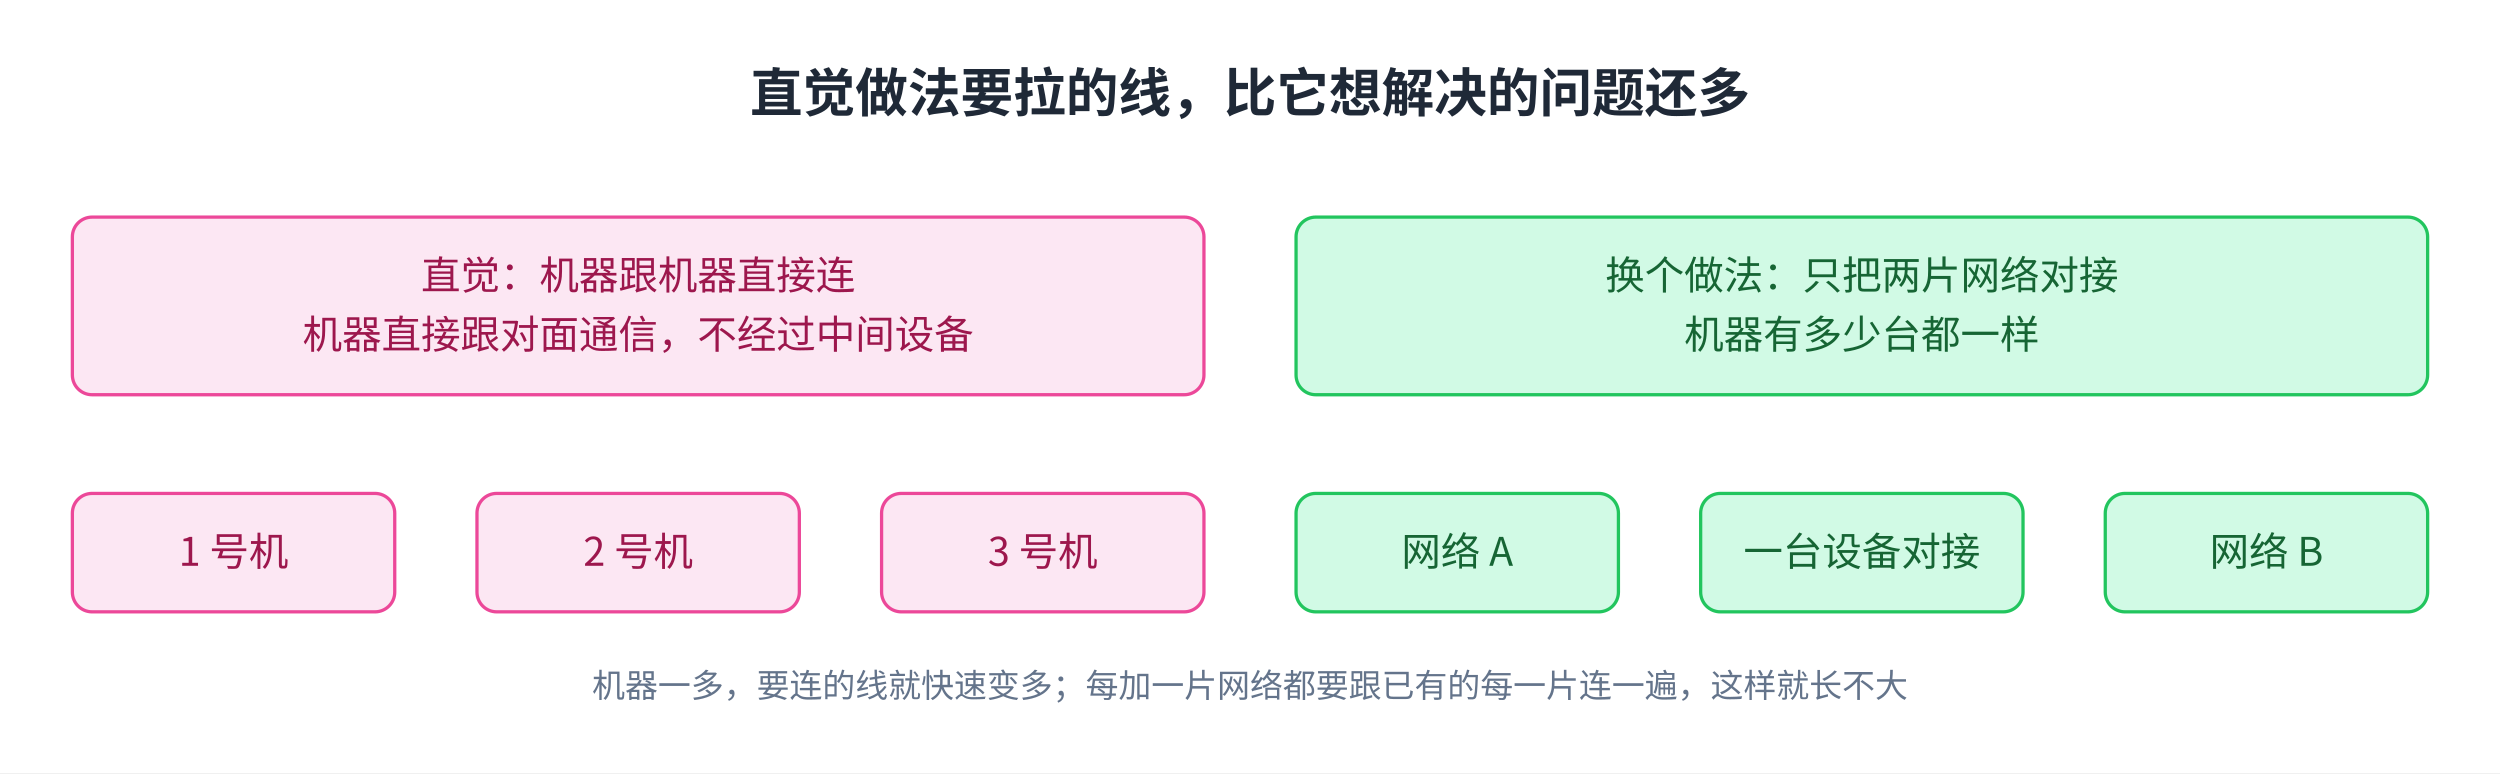
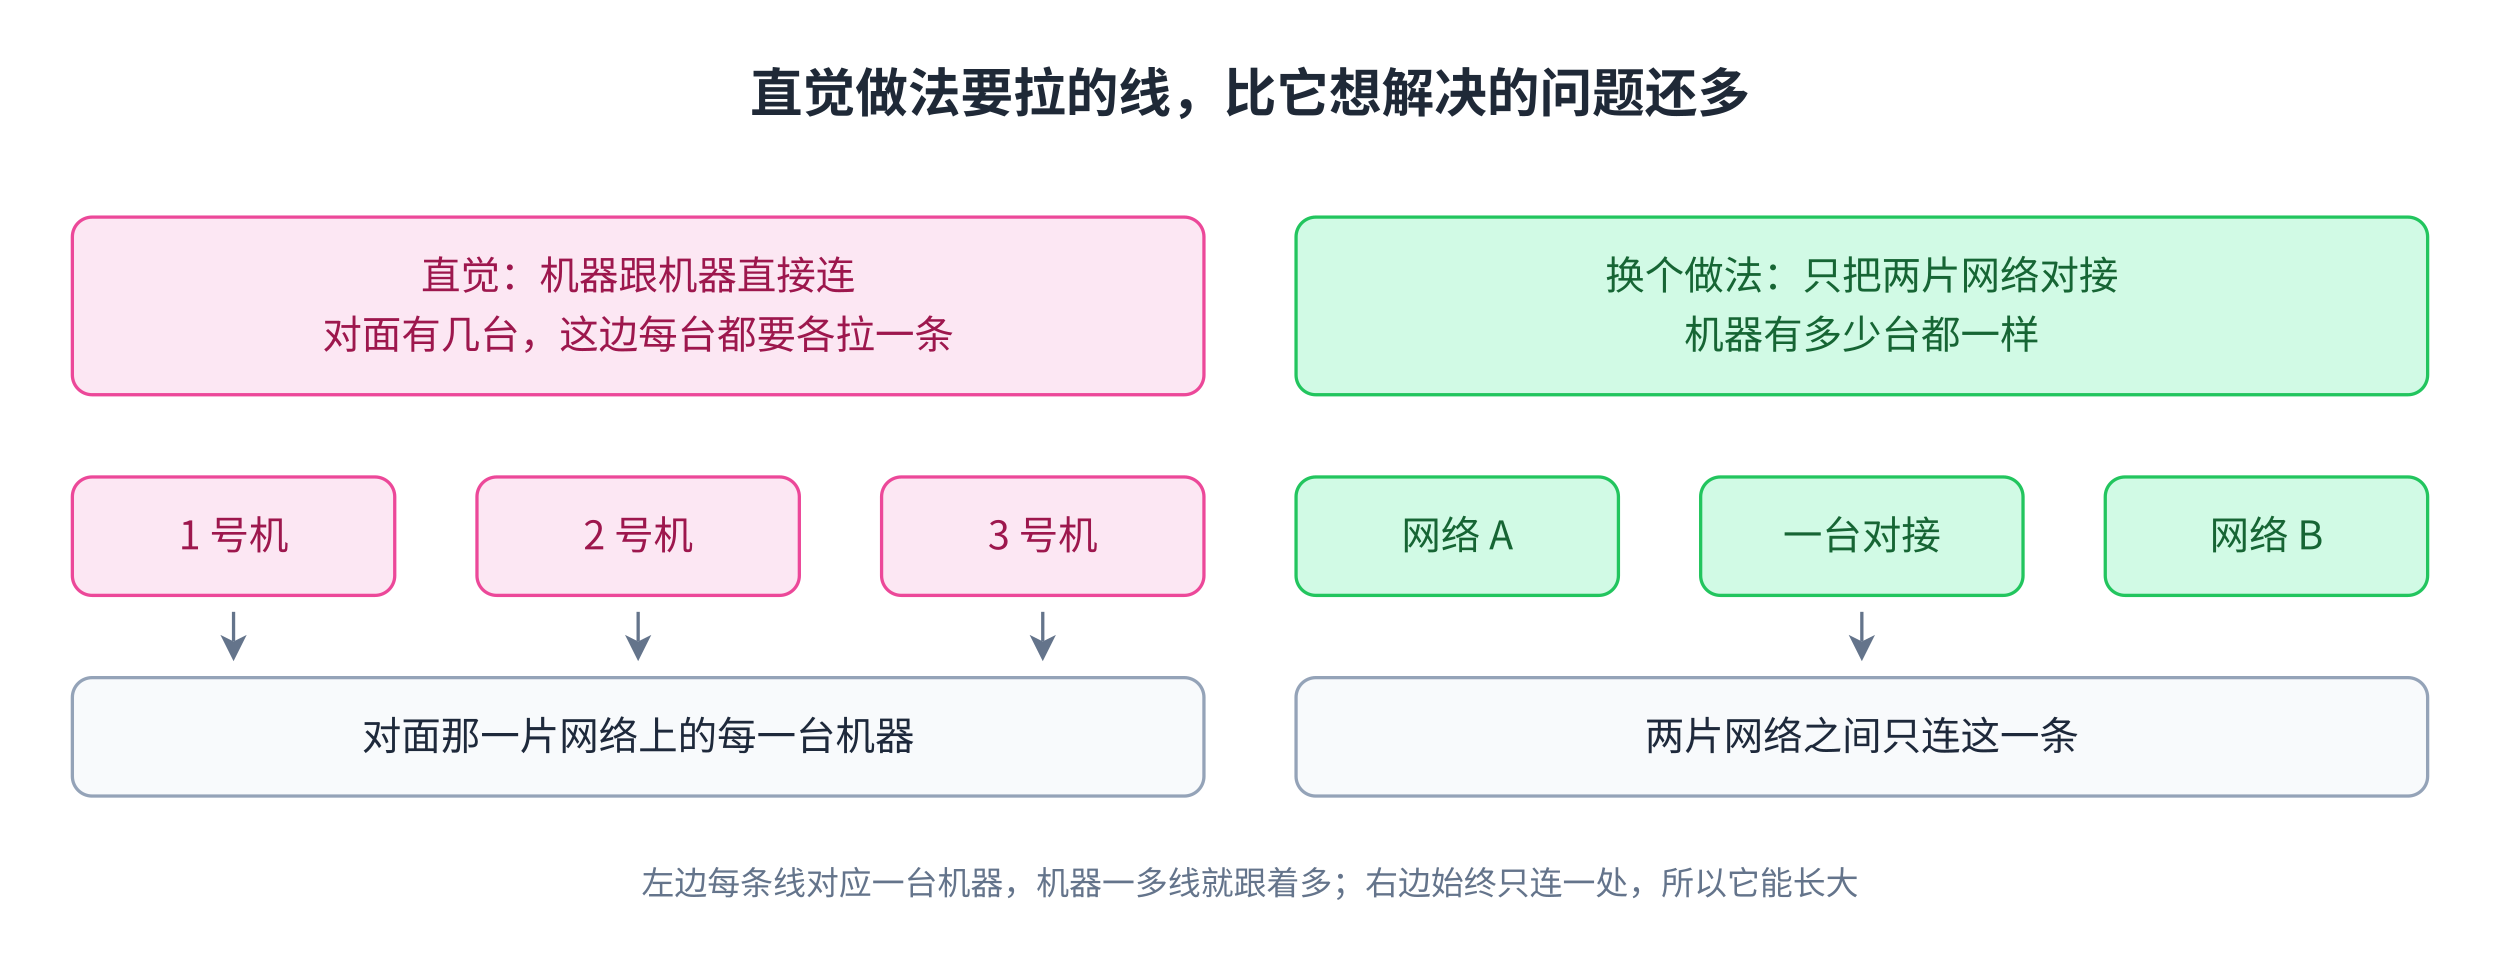
- <svg xmlns="http://www.w3.org/2000/svg" viewBox="0 0 760 235" width="760" height="235" role="img" aria-labelledby="fig-layers-3-title fig-layers-3-desc">
+ <svg xmlns="http://www.w3.org/2000/svg" viewBox="0 0 760 297" width="760" height="297" role="img" aria-labelledby="fig-layers-3-title fig-layers-3-desc">
  <defs>
    <style>
      text { font-family: 'PingFang SC', 'Microsoft YaHei', 'Noto Sans CJK SC', system-ui, sans-serif; }
    </style>
+     <marker id="arrow" markerWidth="8" markerHeight="8" refX="2" refY="4" orient="auto" markerUnits="userSpaceOnUse">
+       <path d="M0,0 L8,4 L0,8 L2,4 z" fill="#64748b" />
+     </marker>
  </defs>
-   <rect x="0" y="0" width="760" height="235" fill="#ffffff" />
+   <rect x="0" y="0" width="760" height="297" fill="#ffffff" />
  <text x="380" y="34" font-size="16" font-weight="600" fill="#1f2937" text-anchor="middle">直觉做法要拉的线，比它想解决的问题还多</text>
  <rect x="22" y="66" width="344" height="54" rx="6" fill="#fce7f3" stroke="#ec4899" />
  <text x="194" y="88" font-size="12" fill="#9d174d" text-anchor="middle">直觉：机器跟机器直接连</text>
-   <text x="194" y="106" font-size="12" fill="#9d174d" text-anchor="middle">机器直接跟对面通信，不经过中间设备</text>
-   <rect x="22" y="150" width="98" height="36" rx="6" fill="#fce7f3" stroke="#ec4899" />
-   <text x="71" y="172" font-size="12" fill="#9d174d" text-anchor="middle">1 号机</text>
-   <rect x="145" y="150" width="98" height="36" rx="6" fill="#fce7f3" stroke="#ec4899" />
-   <text x="194" y="172" font-size="12" fill="#9d174d" text-anchor="middle">2 号机</text>
-   <rect x="268" y="150" width="98" height="36" rx="6" fill="#fce7f3" stroke="#ec4899" />
-   <text x="317" y="172" font-size="12" fill="#9d174d" text-anchor="middle">3 号机</text>
+   <text x="194" y="106" font-size="12" fill="#9d174d" text-anchor="middle">对面有几台，这边每台都要各拉一条</text>
  <rect x="394" y="66" width="344" height="54" rx="6" fill="#d1fae5" stroke="#22c55e" />
  <text x="566" y="88" font-size="12" fill="#166534" text-anchor="middle">换个做法：只把两片网络对接</text>
  <text x="566" y="106" font-size="12" fill="#166534" text-anchor="middle">机器有多少台都一样</text>
-   <rect x="394" y="150" width="98" height="36" rx="6" fill="#d1fae5" stroke="#22c55e" />
-   <text x="443" y="172" font-size="12" fill="#166534" text-anchor="middle">网络 A</text>
-   <rect x="517" y="150" width="98" height="36" rx="6" fill="#d1fae5" stroke="#22c55e" />
-   <text x="566" y="172" font-size="12" fill="#166534" text-anchor="middle">一台设备对接</text>
-   <rect x="640" y="150" width="98" height="36" rx="6" fill="#d1fae5" stroke="#22c55e" />
-   <text x="689" y="172" font-size="12" fill="#166534" text-anchor="middle">网络 B</text>
-   <text x="380" y="212" font-size="10" fill="#64748b" text-anchor="middle">机器一多，要连的线就快速变多；每加一片网络都要跟已有的每一片连一遍，这样就长不大</text>
+   <rect x="22" y="145" width="98" height="36" rx="6" fill="#fce7f3" stroke="#ec4899" />
+   <text x="71" y="167" font-size="12" fill="#9d174d" text-anchor="middle">1 号机</text>
+   <rect x="145" y="145" width="98" height="36" rx="6" fill="#fce7f3" stroke="#ec4899" />
+   <text x="194" y="167" font-size="12" fill="#9d174d" text-anchor="middle">2 号机</text>
+   <rect x="268" y="145" width="98" height="36" rx="6" fill="#fce7f3" stroke="#ec4899" />
+   <text x="317" y="167" font-size="12" fill="#9d174d" text-anchor="middle">3 号机</text>
+   <rect x="394" y="145" width="98" height="36" rx="6" fill="#d1fae5" stroke="#22c55e" />
+   <text x="443" y="167" font-size="12" fill="#166534" text-anchor="middle">网络 A</text>
+   <rect x="517" y="145" width="98" height="36" rx="6" fill="#d1fae5" stroke="#22c55e" />
+   <text x="566" y="167" font-size="12" fill="#166534" text-anchor="middle">一台对接</text>
+   <rect x="640" y="145" width="98" height="36" rx="6" fill="#d1fae5" stroke="#22c55e" />
+   <text x="689" y="167" font-size="12" fill="#166534" text-anchor="middle">网络 B</text>
+   <path d="M71,186 L 71,195" fill="none" stroke="#64748b" marker-end="url(#arrow)" />
+   <path d="M194,186 L 194,195" fill="none" stroke="#64748b" marker-end="url(#arrow)" />
+   <path d="M317,186 L 317,195" fill="none" stroke="#64748b" marker-end="url(#arrow)" />
+   <path d="M566,186 L 566,195" fill="none" stroke="#64748b" marker-end="url(#arrow)" />
+   <rect x="22" y="206" width="344" height="36" rx="6" fill="#f8fafc" stroke="#94a3b8" />
+   <text x="194" y="228" font-size="12" fill="#1e293b" text-anchor="middle">对面那一片网络上的每一台机器</text>
+   <rect x="394" y="206" width="344" height="36" rx="6" fill="#f8fafc" stroke="#94a3b8" />
+   <text x="566" y="228" font-size="12" fill="#1e293b" text-anchor="middle">两片网络之间只连这一条</text>
+   <text x="380" y="272" font-size="10" fill="#64748b" text-anchor="middle">左边每条线对应一台机器，机器一多线就跟着多；右边始终只连一处，所以它能长大</text>
</svg>
